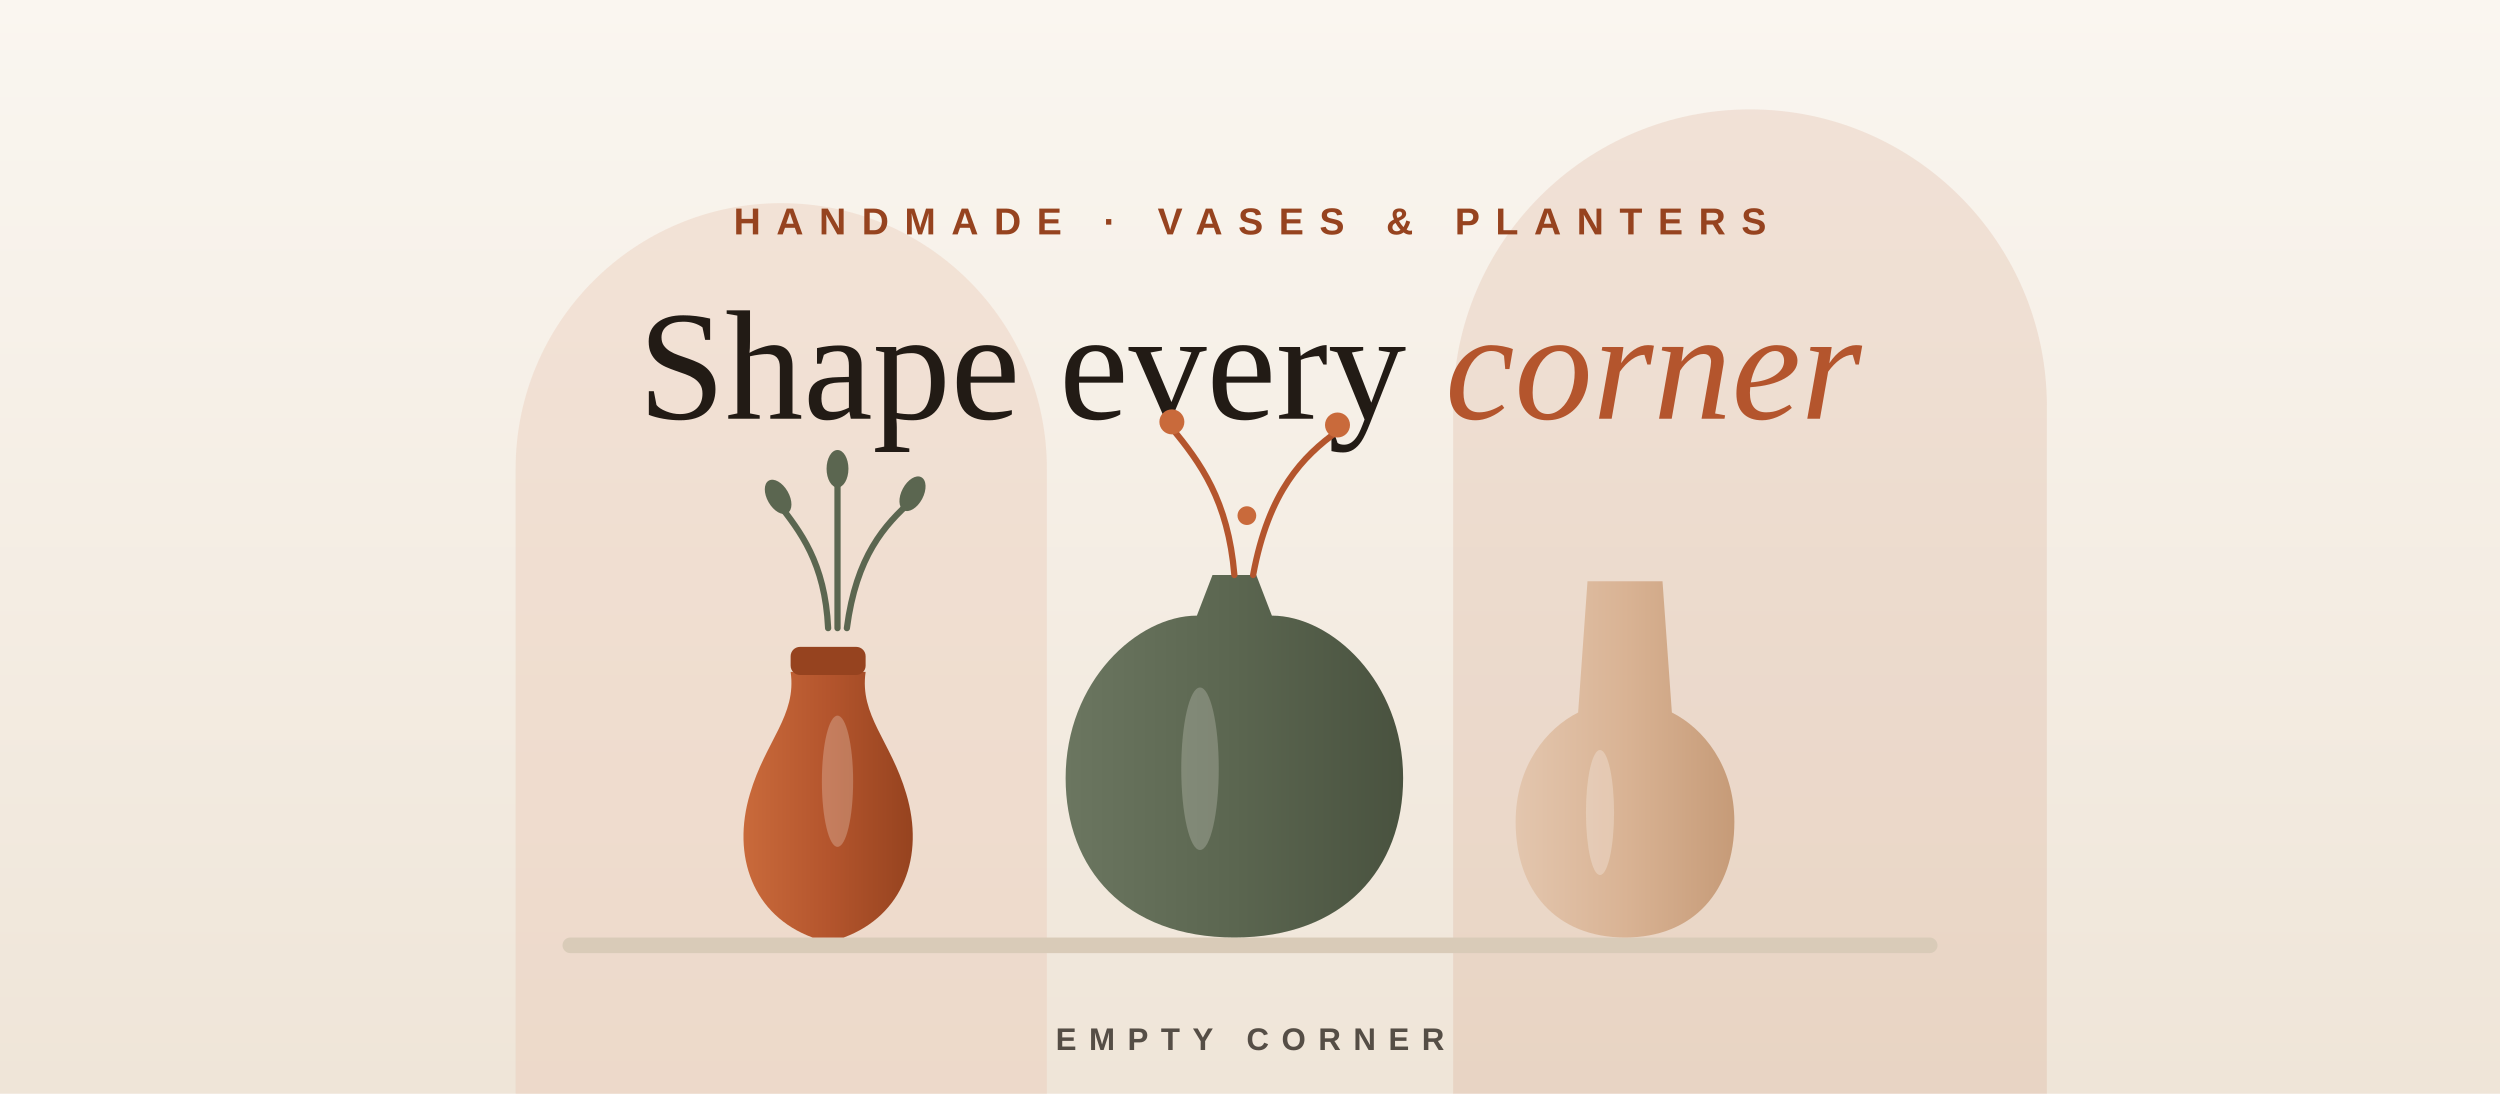
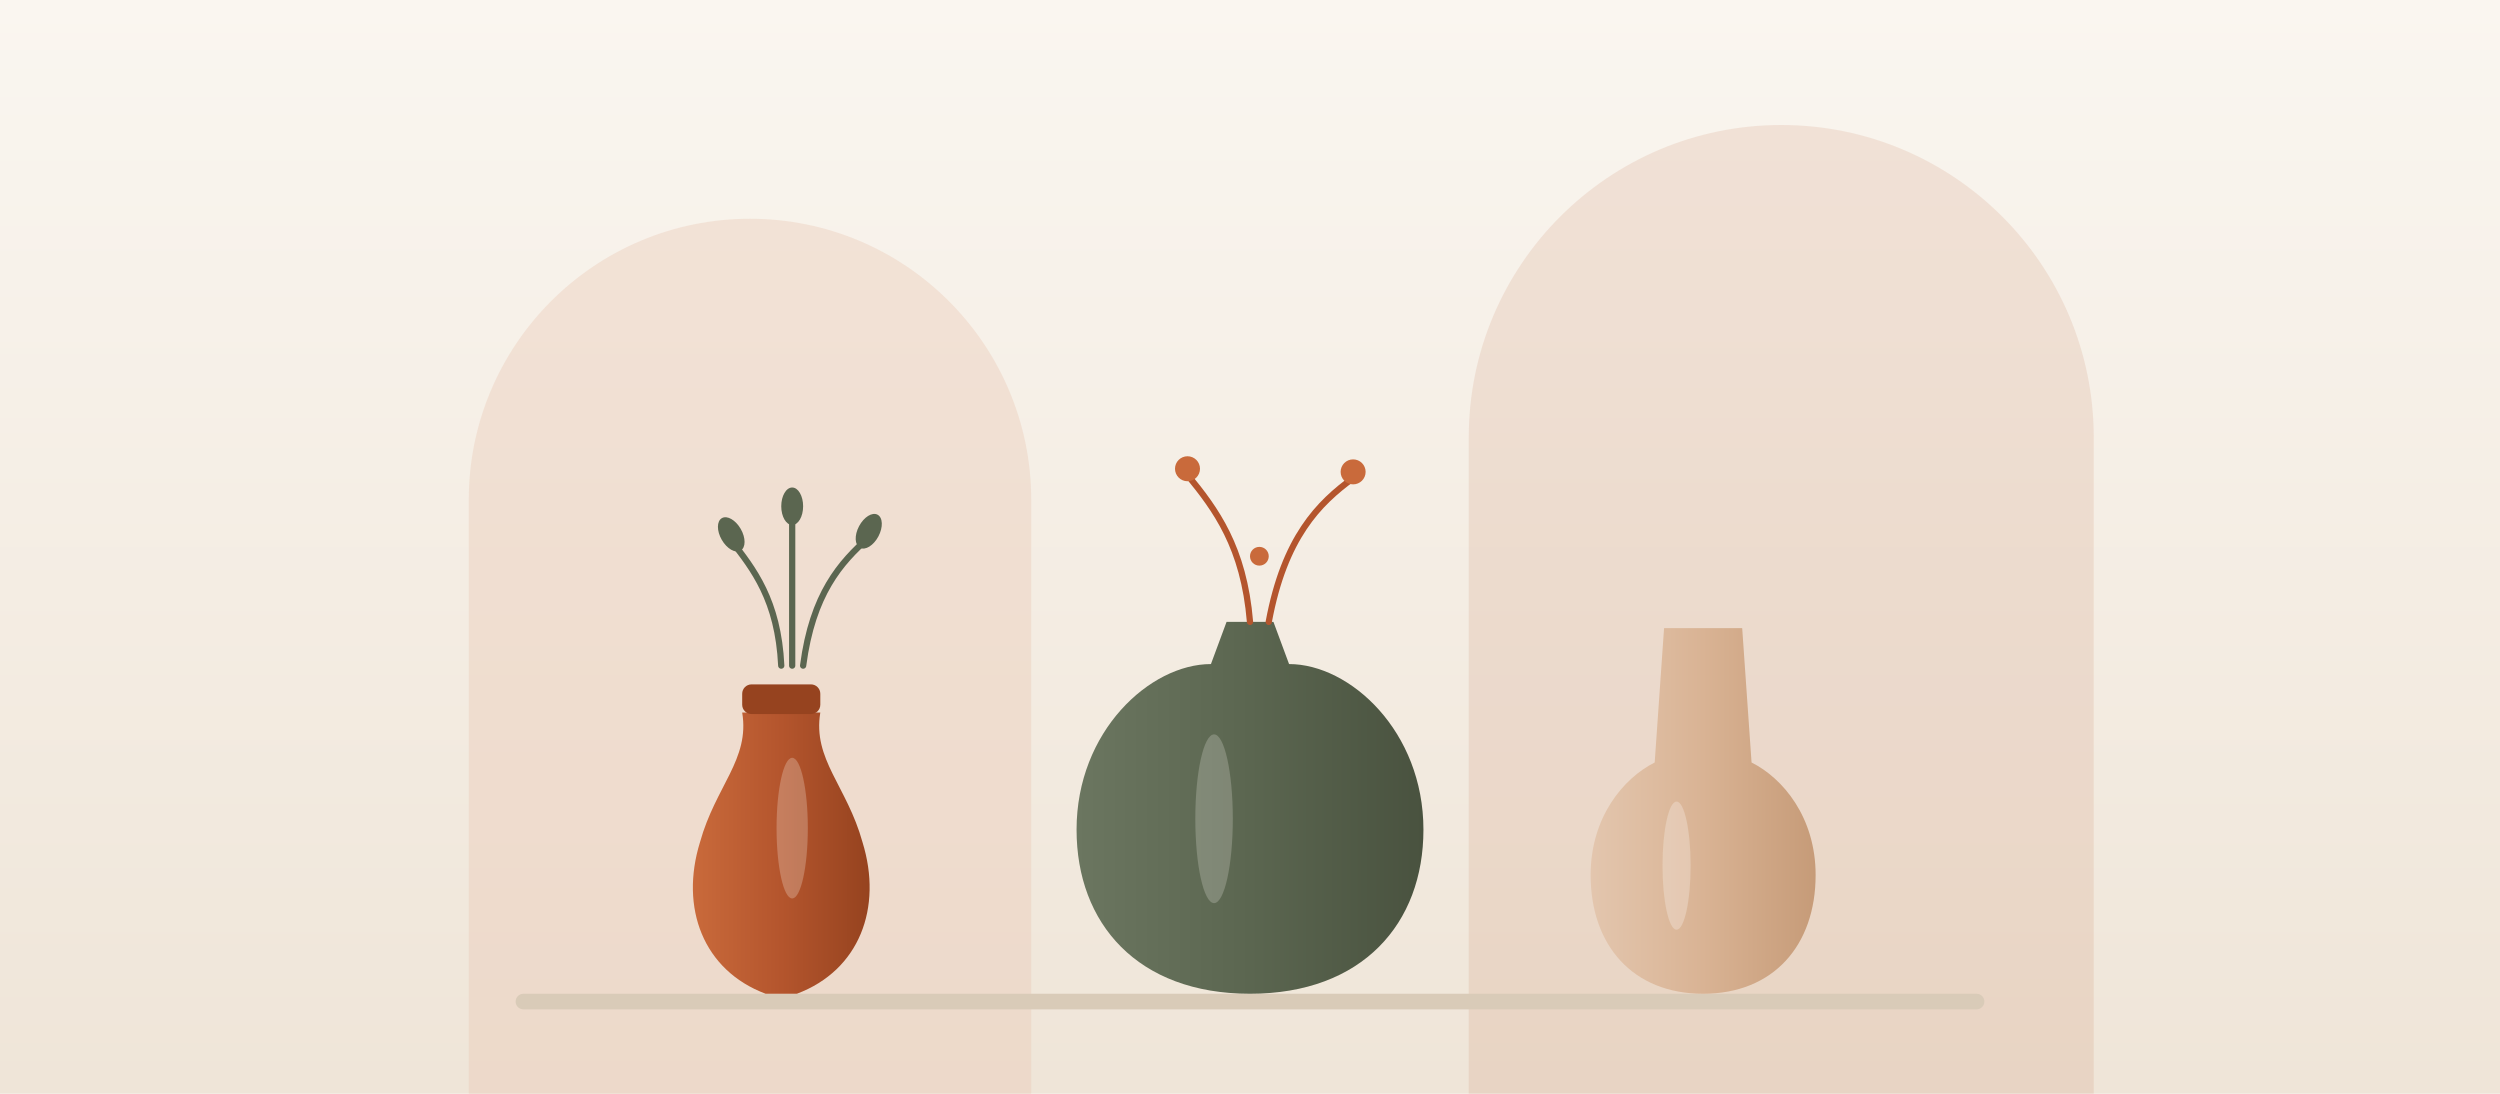
- <svg xmlns="http://www.w3.org/2000/svg" viewBox="0 0 1600 700" role="img" aria-label="Vases and planters collection">
+ <svg xmlns="http://www.w3.org/2000/svg" viewBox="0 0 1600 700" role="img" aria-label="Vases on a shelf">
  <defs>
    <linearGradient id="bg" x1="0" y1="0" x2="0" y2="1">
      <stop offset="0" stop-color="#FAF6F0" />
      <stop offset="1" stop-color="#EFE5D8" />
    </linearGradient>
    <linearGradient id="clayVase" x1="0" y1="0" x2="1" y2="0">
      <stop offset="0" stop-color="#C96A3B" />
      <stop offset="0.5" stop-color="#B4552D" />
      <stop offset="1" stop-color="#96431F" />
    </linearGradient>
    <linearGradient id="mossVase" x1="0" y1="0" x2="1" y2="0">
      <stop offset="0" stop-color="#6B7660" />
      <stop offset="0.5" stop-color="#5B6650" />
      <stop offset="1" stop-color="#49523F" />
    </linearGradient>
    <linearGradient id="sandVase" x1="0" y1="0" x2="1" y2="0">
      <stop offset="0" stop-color="#E3C6AE" />
      <stop offset="0.5" stop-color="#D9B394" />
      <stop offset="1" stop-color="#C69B78" />
    </linearGradient>
  </defs>
  <rect width="1600" height="700" fill="url(#bg)" />
-   <path d="M330 700 V300 a170 170 0 0 1 340 0 V700 Z" fill="#E8C4B0" opacity="0.35" />
-   <path d="M930 700 V260 a190 190 0 0 1 380 0 V700 Z" fill="#B4552D" opacity="0.12" />
-   <text x="800" y="150" text-anchor="middle" font-family="Arial, Helvetica, sans-serif" font-size="24" font-weight="bold" letter-spacing="10" fill="#96431F">HANDMADE · VASES &amp; PLANTERS</text>
-   <text x="800" y="268" text-anchor="middle" font-family="Georgia, 'Times New Roman', serif" font-size="100" fill="#221B15">Shape every <tspan font-style="italic" fill="#B4552D">corner</tspan>
-   </text>
-   <rect x="360" y="600" width="880" height="10" rx="5" fill="#D9CBB8" />
+   <path d="M300 700 V320 a180 180 0 0 1 360 0 V700 Z" fill="#E8C4B0" opacity="0.35" />
+   <path d="M940 700 V280 a200 200 0 0 1 400 0 V700 Z" fill="#B4552D" opacity="0.12" />
+   <rect x="330" y="636" width="940" height="10" rx="5" fill="#D9CBB8" />
  <g>
-     <path d="M520 600 c-38 -14 -52 -52 -40 -92 c10 -34 30 -50 26 -78 h48 c-4 28 16 44 26 78 c12 40 -2 78 -40 92 Z" fill="url(#clayVase)" />
-     <rect x="506" y="414" width="48" height="18" rx="6" fill="#96431F" />
-     <ellipse cx="536" cy="500" rx="10" ry="42" fill="#FAF6F0" opacity="0.25" />
+     <path d="M490 636 c-40 -15 -55 -55 -42 -97 c10 -36 32 -53 27 -83 h50 c-5 30 17 47 27 83 c13 42 -2 82 -42 97 Z" fill="url(#clayVase)" />
+     <rect x="475" y="438" width="50" height="19" rx="6" fill="#96431F" />
+     <ellipse cx="507" cy="530" rx="10" ry="45" fill="#FAF6F0" opacity="0.25" />
    <g stroke="#5B6650" stroke-width="4" fill="none" stroke-linecap="round">
-       <path d="M530 402 C528 360 512 340 498 322" />
-       <path d="M542 402 C548 356 566 336 584 320" />
-       <path d="M536 402 C536 350 536 330 536 306" />
+       <path d="M500 426 C498 384 482 364 468 346" />
+       <path d="M514 426 C520 380 538 360 556 344" />
+       <path d="M507 426 C507 374 507 354 507 330" />
    </g>
    <g fill="#5B6650">
-       <ellipse cx="498" cy="318" rx="7" ry="12" transform="rotate(-30 498 318)" />
-       <ellipse cx="584" cy="316" rx="7" ry="12" transform="rotate(28 584 316)" />
-       <ellipse cx="536" cy="300" rx="7" ry="12" />
+       <ellipse cx="468" cy="342" rx="7" ry="12" transform="rotate(-30 468 342)" />
+       <ellipse cx="556" cy="340" rx="7" ry="12" transform="rotate(28 556 340)" />
+       <ellipse cx="507" cy="324" rx="7" ry="12" />
    </g>
  </g>
  <g>
-     <path d="M790 600 c-70 0 -108 -44 -108 -102 c0 -62 46 -104 84 -104 l10 -26 h28 l10 26 c38 0 84 42 84 104 c0 58 -38 102 -108 102 Z" fill="url(#mossVase)" />
-     <ellipse cx="768" cy="492" rx="12" ry="52" fill="#FAF6F0" opacity="0.22" />
+     <path d="M800 636 c-72 0 -111 -45 -111 -105 c0 -63 47 -106 86 -106 l10 -27 h30 l10 27 c39 0 86 43 86 106 c0 60 -39 105 -111 105 Z" fill="url(#mossVase)" />
+     <ellipse cx="777" cy="524" rx="12" ry="54" fill="#FAF6F0" opacity="0.22" />
    <g stroke="#B4552D" stroke-width="4" fill="none" stroke-linecap="round">
-       <path d="M790 368 C786 320 768 296 750 274" />
-       <path d="M802 368 C812 314 834 292 856 276" />
+       <path d="M800 398 C796 350 778 326 760 304" />
+       <path d="M812 398 C822 344 844 322 866 306" />
    </g>
    <g fill="#C96A3B">
-       <circle cx="750" cy="270" r="8" />
-       <circle cx="856" cy="272" r="8" />
-       <circle cx="798" cy="330" r="6" />
+       <circle cx="760" cy="300" r="8" />
+       <circle cx="866" cy="302" r="8" />
+       <circle cx="806" cy="356" r="6" />
    </g>
  </g>
  <g>
-     <path d="M1040 600 c-44 0 -70 -30 -70 -74 c0 -36 20 -60 40 -70 l6 -84 h48 l6 84 c20 10 40 34 40 70 c0 44 -26 74 -70 74 Z" fill="url(#sandVase)" />
-     <ellipse cx="1024" cy="520" rx="9" ry="40" fill="#FAF6F0" opacity="0.3" />
-   </g>
-   <g text-anchor="middle">
-     <text x="800" y="672" font-family="Arial, Helvetica, sans-serif" font-size="20" font-weight="bold" letter-spacing="8" fill="#221B15" opacity="0.75">EMPTY CORNER</text>
+     <path d="M1090 636 c-45 0 -72 -31 -72 -76 c0 -37 21 -62 41 -72 l6 -86 h50 l6 86 c20 10 41 35 41 72 c0 45 -27 76 -72 76 Z" fill="url(#sandVase)" />
+     <ellipse cx="1073" cy="554" rx="9" ry="41" fill="#FAF6F0" opacity="0.3" />
  </g>
</svg>
